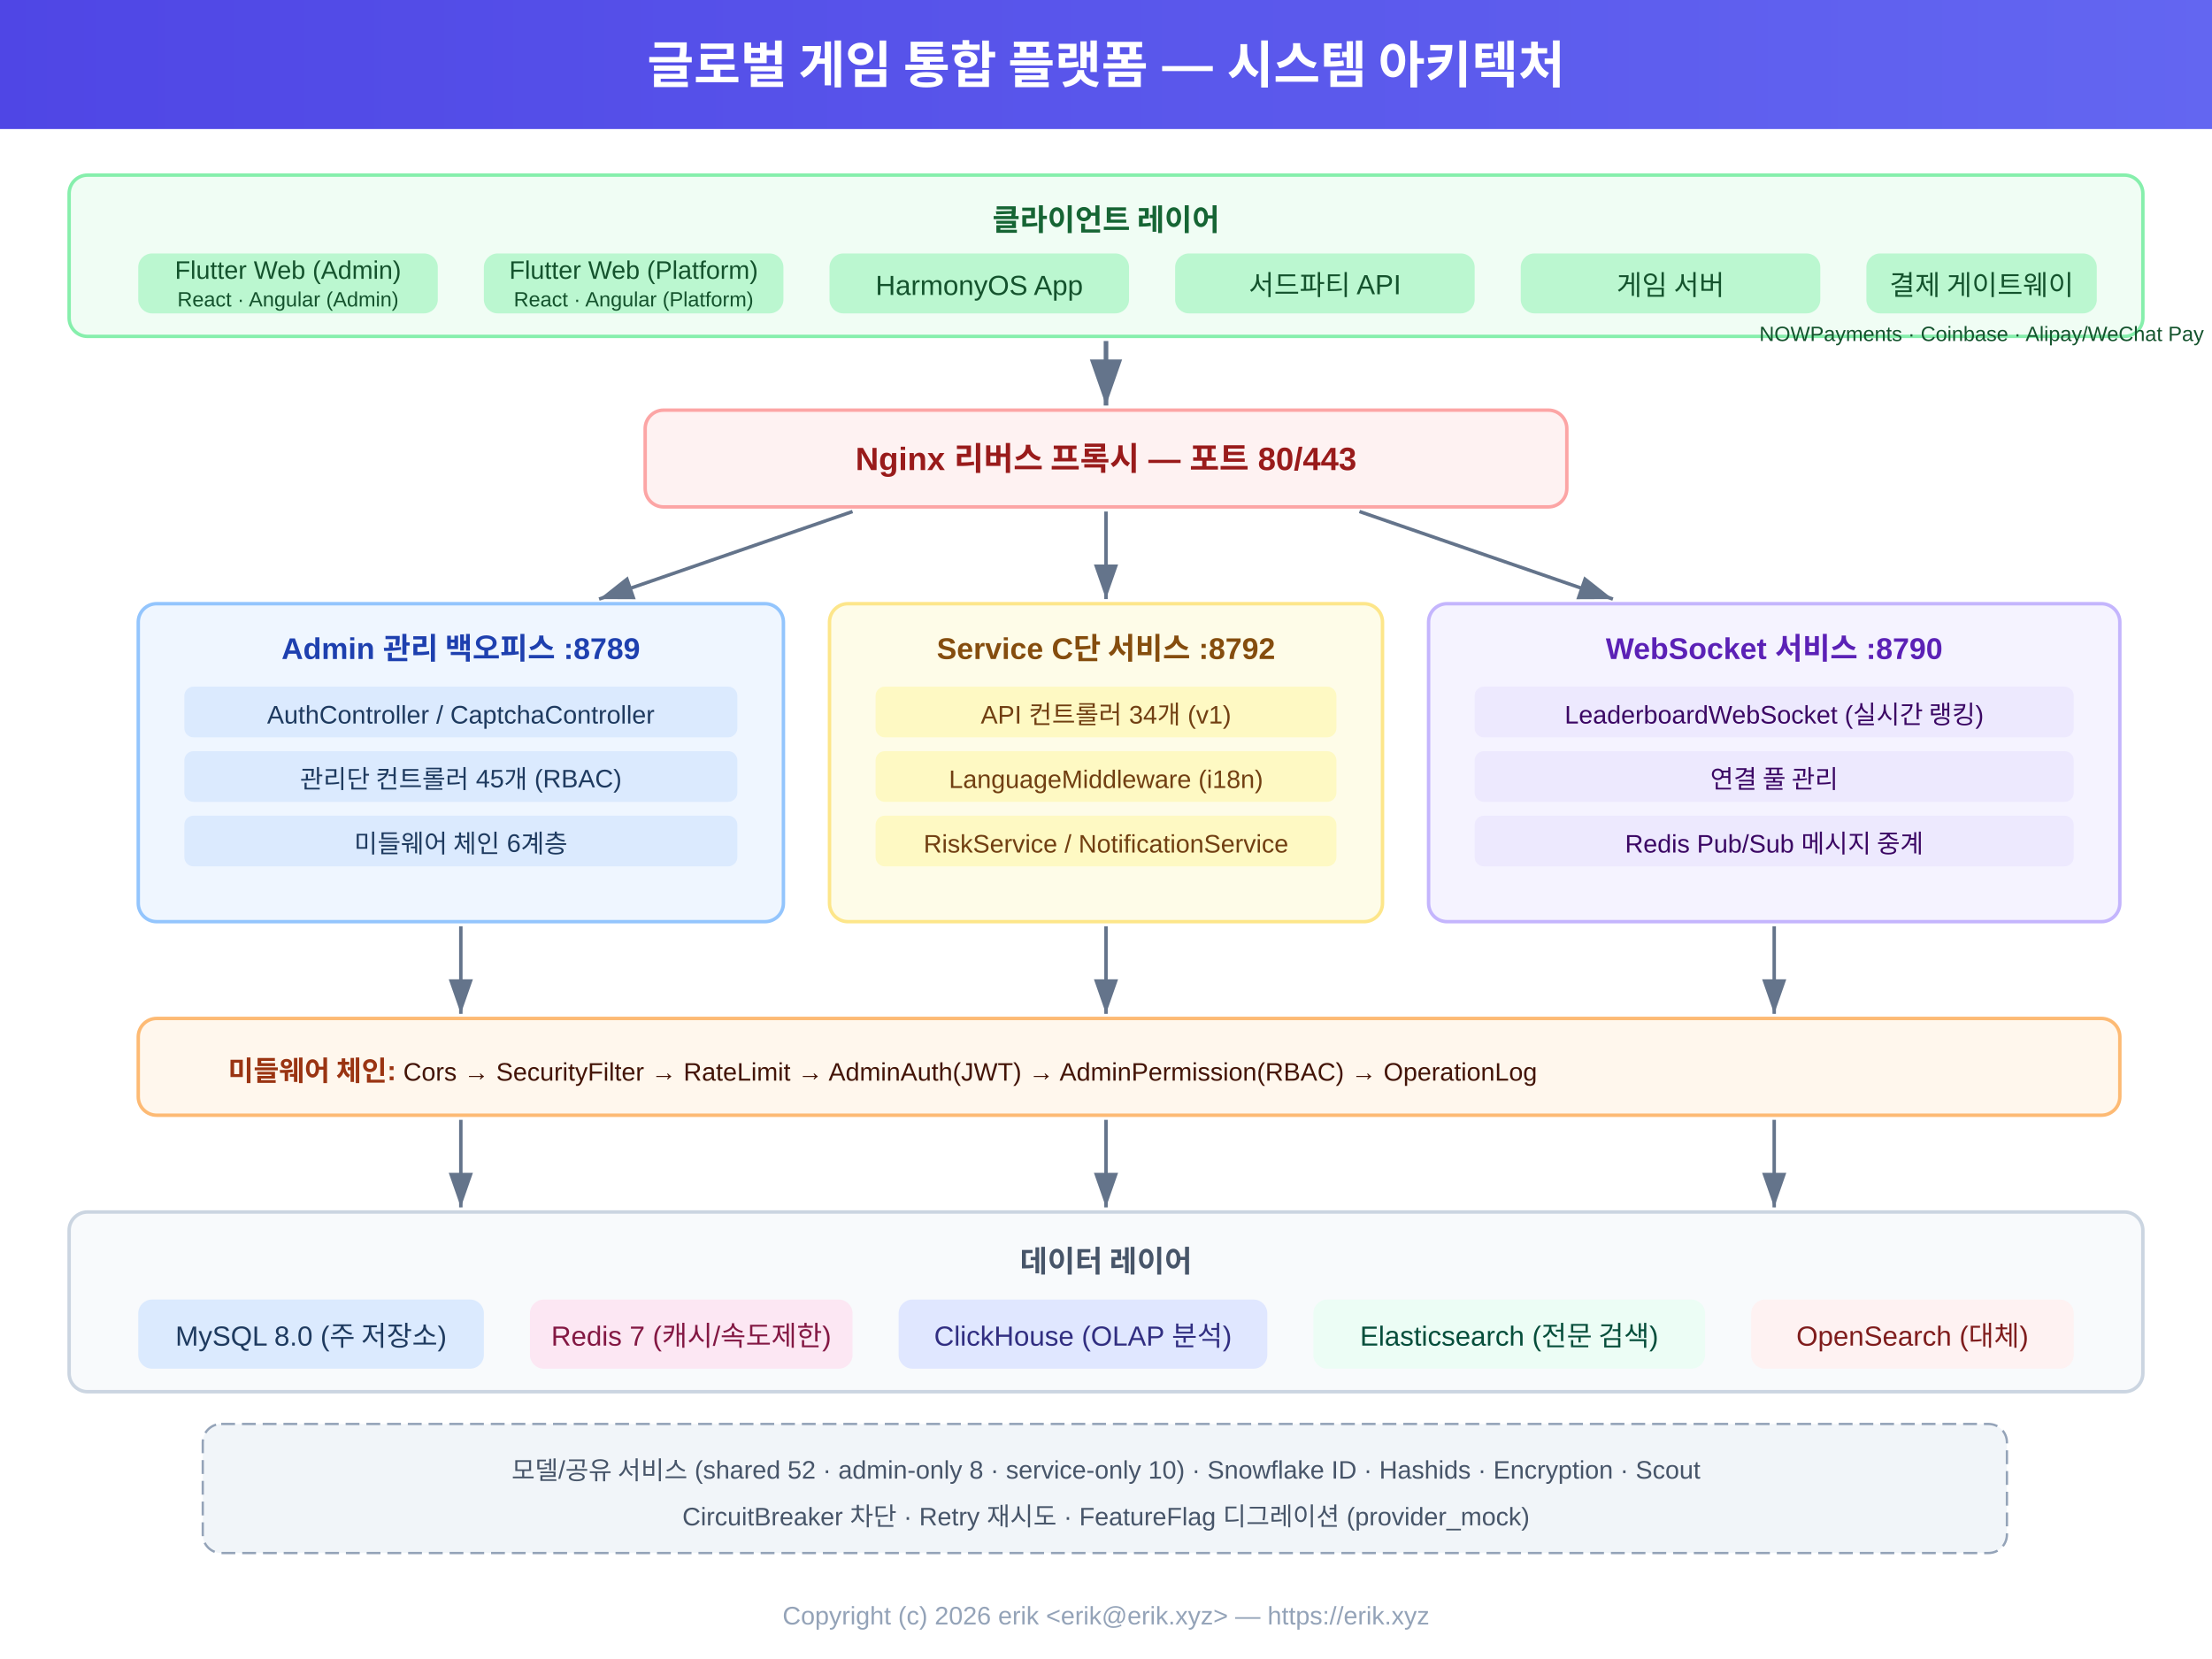
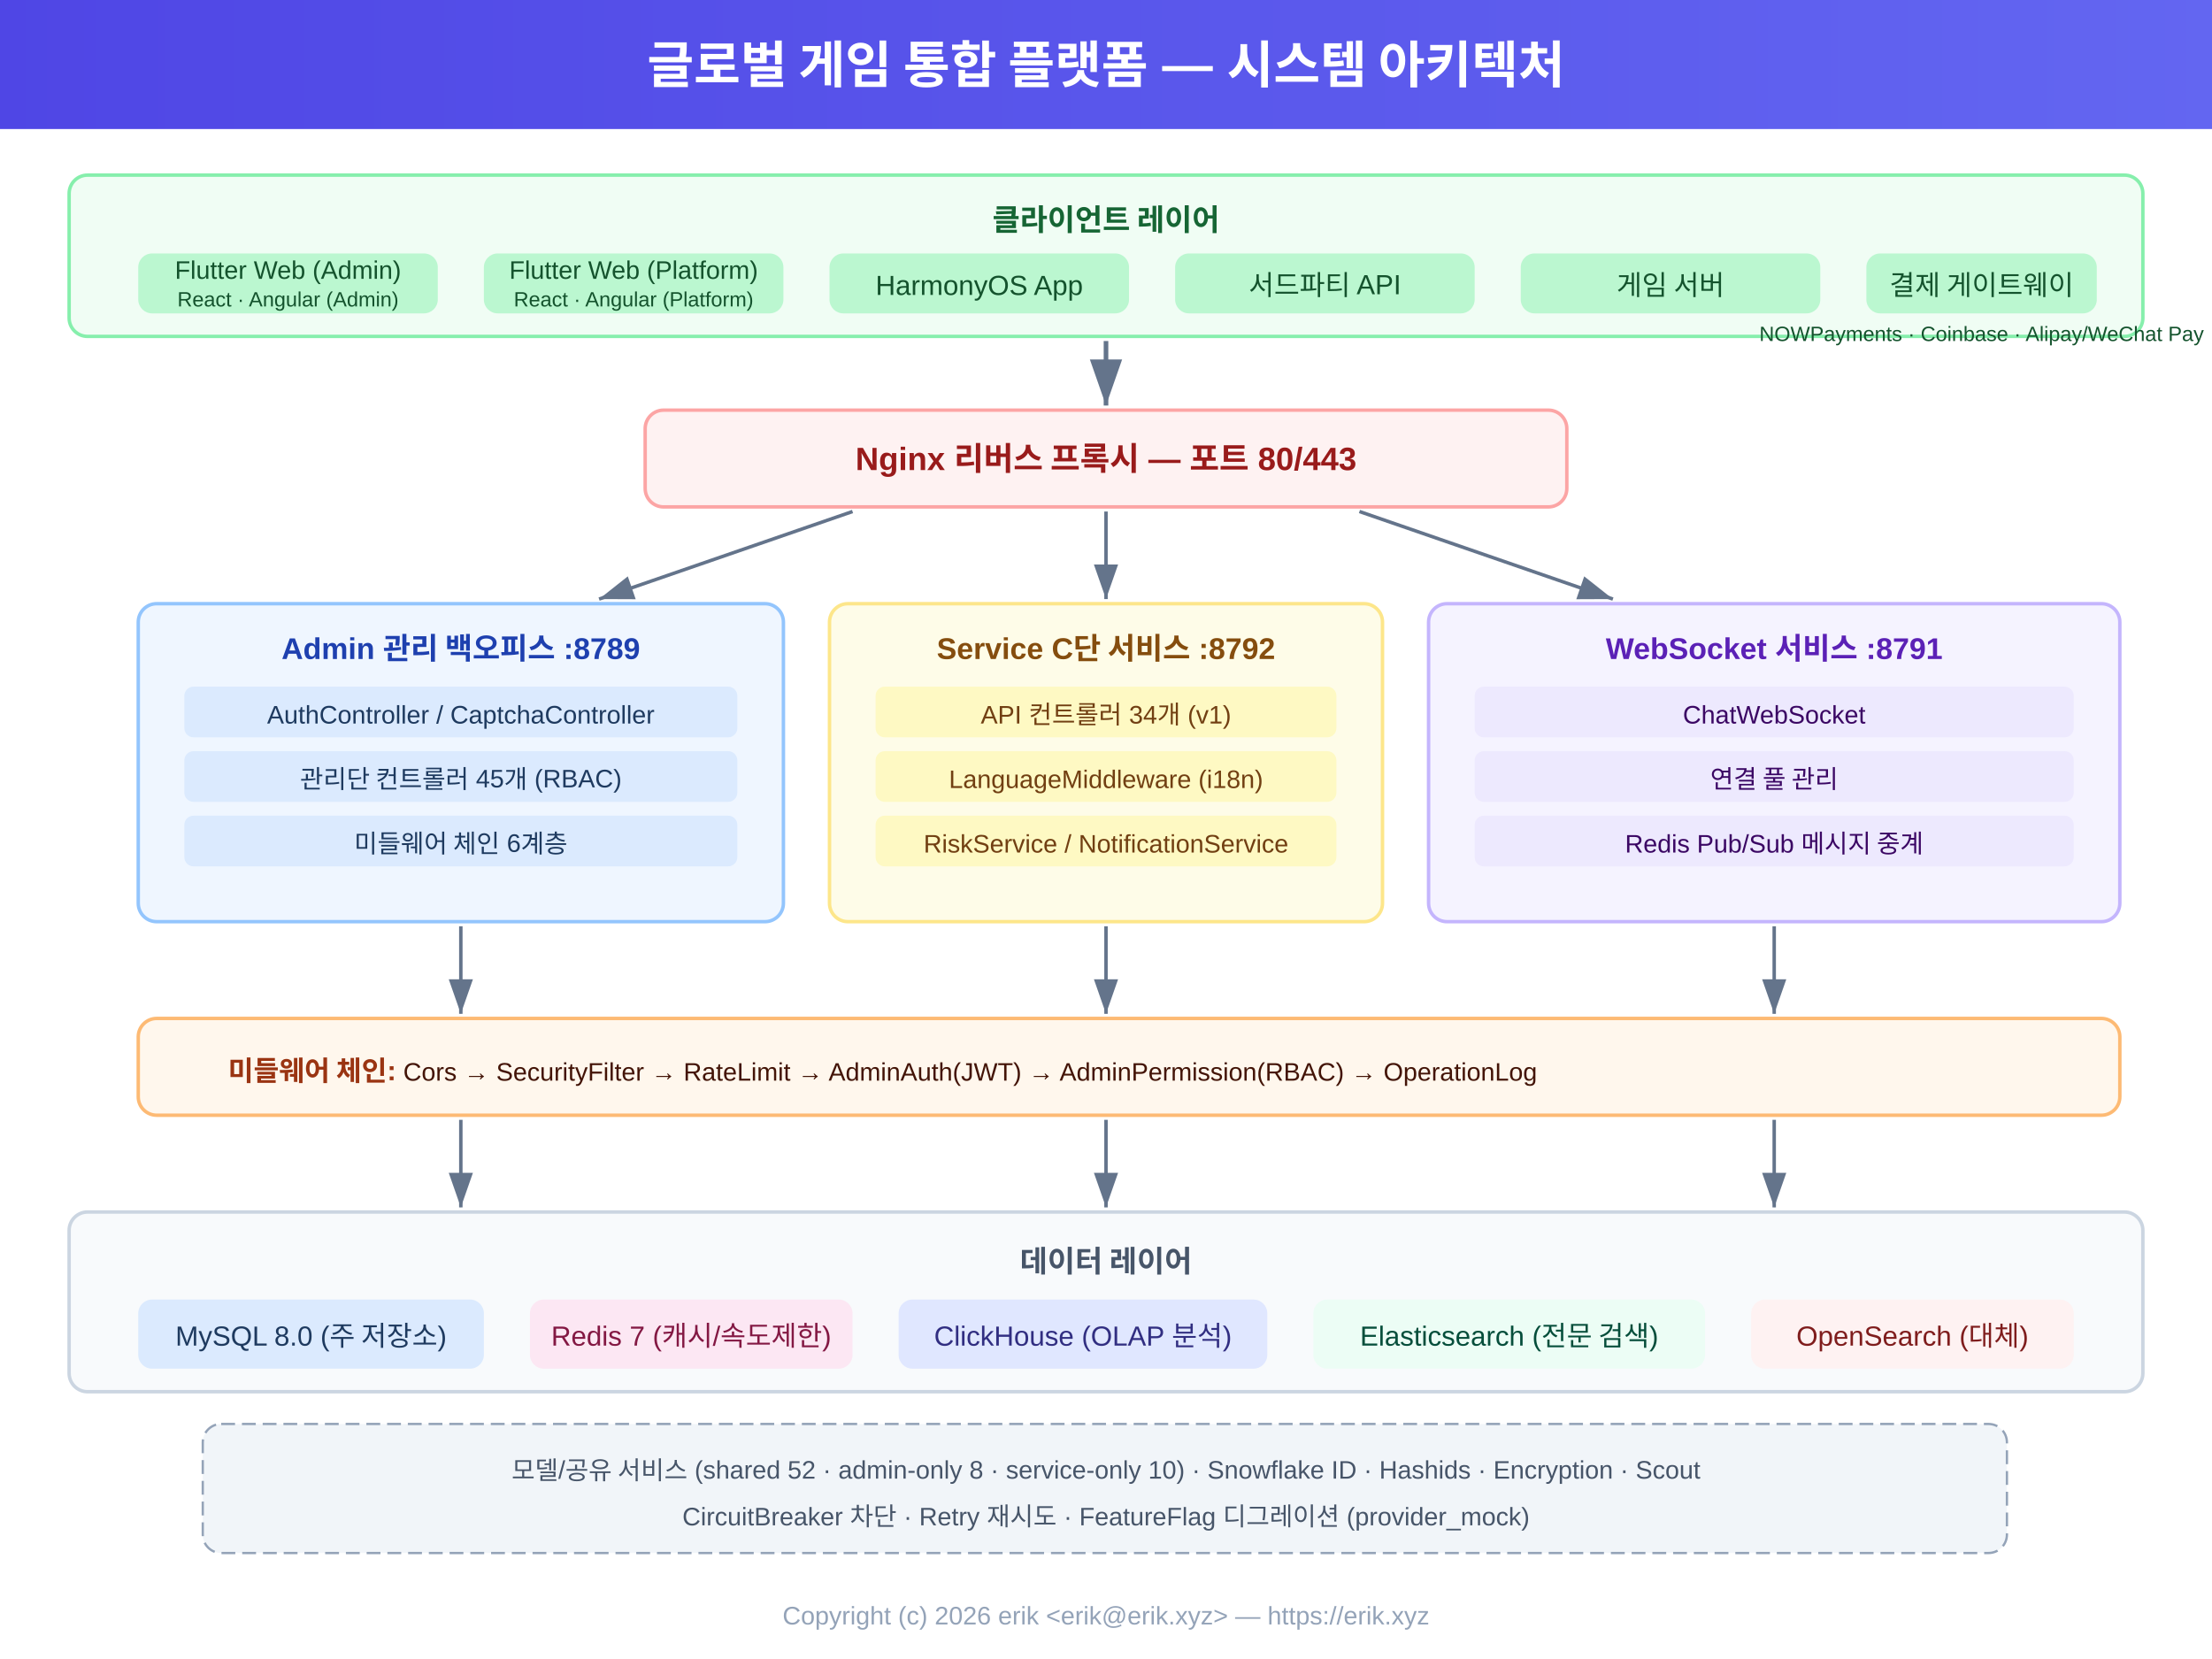
<svg xmlns="http://www.w3.org/2000/svg" viewBox="0 0 960 720" font-family="Arial, 'Noto Sans SC', 'Noto Sans KR', sans-serif">
  <defs>
    <marker id="arrow" markerWidth="10" markerHeight="7" refX="10" refY="3.5" orient="auto">
      <polygon points="0 0, 10 3.5, 0 7" fill="#64748b" />
    </marker>
    <linearGradient id="hdr" x1="0" y1="0" x2="1" y2="0">
      <stop offset="0%" stop-color="#4f46e5" />
      <stop offset="100%" stop-color="#6366f1" />
    </linearGradient>
  </defs>
  <rect width="960" height="720" fill="#ffffff" />
  <rect x="0" y="0" width="960" height="56" fill="url(#hdr)" />
  <text x="480" y="36" text-anchor="middle" fill="#fff" font-size="22" font-weight="bold">글로벌 게임 통합 플랫폼 — 시스템 아키텍처</text>
  <rect x="30" y="76" width="900" height="70" rx="8" fill="#f0fdf4" stroke="#86efac" stroke-width="1.5" />
  <text x="480" y="100" text-anchor="middle" fill="#166534" font-size="13" font-weight="bold">클라이언트 레이어</text>
  <rect x="60" y="110" width="130" height="26" rx="6" fill="#bbf7d0" />
  <text x="125" y="121" text-anchor="middle" fill="#14532d" font-size="11">Flutter Web (Admin)</text>
  <text x="125" y="133" text-anchor="middle" fill="#14532d" font-size="9">React · Angular (Admin)</text>
  <rect x="210" y="110" width="130" height="26" rx="6" fill="#bbf7d0" />
  <text x="275" y="121" text-anchor="middle" fill="#14532d" font-size="11">Flutter Web (Platform)</text>
  <text x="275" y="133" text-anchor="middle" fill="#14532d" font-size="9">React · Angular (Platform)</text>
  <rect x="360" y="110" width="130" height="26" rx="6" fill="#bbf7d0" />
  <text x="425" y="128" text-anchor="middle" fill="#14532d" font-size="12">HarmonyOS App</text>
  <rect x="510" y="110" width="130" height="26" rx="6" fill="#bbf7d0" />
  <text x="575" y="128" text-anchor="middle" fill="#14532d" font-size="12">서드파티 API</text>
  <rect x="660" y="110" width="130" height="26" rx="6" fill="#bbf7d0" />
  <text x="725" y="128" text-anchor="middle" fill="#14532d" font-size="12">게임 서버</text>
  <rect x="810" y="110" width="100" height="26" rx="6" fill="#bbf7d0" />
  <text x="860" y="128" text-anchor="middle" fill="#14532d" font-size="12">결제 게이트웨이</text>
  <text x="860" y="148" text-anchor="middle" fill="#14532d" font-size="9">NOWPayments · Coinbase · Alipay/WeChat Pay</text>
  <line x1="480" y1="148" x2="480" y2="176" stroke="#64748b" stroke-width="2" marker-end="url(#arrow)" />
  <rect x="280" y="178" width="400" height="42" rx="8" fill="#fef2f2" stroke="#fca5a5" stroke-width="1.5" />
  <text x="480" y="204" text-anchor="middle" fill="#991b1b" font-size="14" font-weight="bold">Nginx 리버스 프록시 — 포트 80/443</text>
  <line x1="370" y1="222" x2="260" y2="260" stroke="#64748b" stroke-width="1.5" marker-end="url(#arrow)" />
  <line x1="480" y1="222" x2="480" y2="260" stroke="#64748b" stroke-width="1.5" marker-end="url(#arrow)" />
  <line x1="590" y1="222" x2="700" y2="260" stroke="#64748b" stroke-width="1.5" marker-end="url(#arrow)" />
  <rect x="60" y="262" width="280" height="138" rx="8" fill="#eff6ff" stroke="#93c5fd" stroke-width="1.5" />
  <text x="200" y="286" text-anchor="middle" fill="#1e40af" font-size="13" font-weight="bold">Admin 관리 백오피스 :8789</text>
  <rect x="80" y="298" width="240" height="22" rx="4" fill="#dbeafe" />
  <text x="200" y="314" text-anchor="middle" fill="#1e3a5f" font-size="11">AuthController / CaptchaController</text>
  <rect x="80" y="326" width="240" height="22" rx="4" fill="#dbeafe" />
  <text x="200" y="342" text-anchor="middle" fill="#1e3a5f" font-size="11">관리단 컨트롤러 45개 (RBAC)</text>
  <rect x="80" y="354" width="240" height="22" rx="4" fill="#dbeafe" />
  <text x="200" y="370" text-anchor="middle" fill="#1e3a5f" font-size="11">미들웨어 체인 6계층</text>
  <rect x="360" y="262" width="240" height="138" rx="8" fill="#fefce8" stroke="#fde68a" stroke-width="1.5" />
  <text x="480" y="286" text-anchor="middle" fill="#854d0e" font-size="13" font-weight="bold">Service C단 서비스 :8792</text>
  <rect x="380" y="298" width="200" height="22" rx="4" fill="#fef9c3" />
  <text x="480" y="314" text-anchor="middle" fill="#713f12" font-size="11">API 컨트롤러 34개 (v1)</text>
  <rect x="380" y="326" width="200" height="22" rx="4" fill="#fef9c3" />
  <text x="480" y="342" text-anchor="middle" fill="#713f12" font-size="11">LanguageMiddleware (i18n)</text>
  <rect x="380" y="354" width="200" height="22" rx="4" fill="#fef9c3" />
  <text x="480" y="370" text-anchor="middle" fill="#713f12" font-size="11">RiskService / NotificationService</text>
  <rect x="620" y="262" width="300" height="138" rx="8" fill="#f5f3ff" stroke="#c4b5fd" stroke-width="1.5" />
-   <text x="770" y="286" text-anchor="middle" fill="#5b21b6" font-size="13" font-weight="bold">WebSocket 서비스 :8790</text>
+   <text x="770" y="286" text-anchor="middle" fill="#5b21b6" font-size="13" font-weight="bold">WebSocket 서비스 :8791</text>
  <rect x="640" y="298" width="260" height="22" rx="4" fill="#ede9fe" />
-   <text x="770" y="314" text-anchor="middle" fill="#3b0764" font-size="11">LeaderboardWebSocket (실시간 랭킹)</text>
+   <text x="770" y="314" text-anchor="middle" fill="#3b0764" font-size="11">ChatWebSocket</text>
  <rect x="640" y="326" width="260" height="22" rx="4" fill="#ede9fe" />
  <text x="770" y="342" text-anchor="middle" fill="#3b0764" font-size="11">연결 풀 관리</text>
  <rect x="640" y="354" width="260" height="22" rx="4" fill="#ede9fe" />
  <text x="770" y="370" text-anchor="middle" fill="#3b0764" font-size="11">Redis Pub/Sub 메시지 중계</text>
  <line x1="200" y1="402" x2="200" y2="440" stroke="#64748b" stroke-width="1.5" marker-end="url(#arrow)" />
  <line x1="480" y1="402" x2="480" y2="440" stroke="#64748b" stroke-width="1.5" marker-end="url(#arrow)" />
  <line x1="770" y1="402" x2="770" y2="440" stroke="#64748b" stroke-width="1.5" marker-end="url(#arrow)" />
  <rect x="60" y="442" width="860" height="42" rx="8" fill="#fff7ed" stroke="#fdba74" stroke-width="1.5" />
  <text x="99" y="469" fill="#9a3412" font-size="12" font-weight="bold">미들웨어 체인:</text>
  <text x="175" y="469" fill="#431407" font-size="11">Cors → SecurityFilter → RateLimit → AdminAuth(JWT) → AdminPermission(RBAC) → OperationLog</text>
  <line x1="200" y1="486" x2="200" y2="524" stroke="#64748b" stroke-width="1.5" marker-end="url(#arrow)" />
  <line x1="480" y1="486" x2="480" y2="524" stroke="#64748b" stroke-width="1.5" marker-end="url(#arrow)" />
  <line x1="770" y1="486" x2="770" y2="524" stroke="#64748b" stroke-width="1.5" marker-end="url(#arrow)" />
  <rect x="30" y="526" width="900" height="78" rx="8" fill="#f8fafc" stroke="#cbd5e1" stroke-width="1.5" />
  <text x="480" y="552" text-anchor="middle" fill="#475569" font-size="13" font-weight="bold">데이터 레이어</text>
  <rect x="60" y="564" width="150" height="30" rx="6" fill="#dbeafe" />
  <text x="135" y="584" text-anchor="middle" fill="#1e3a5f" font-size="12">MySQL 8.0 (주 저장소)</text>
  <rect x="230" y="564" width="140" height="30" rx="6" fill="#fce7f3" />
  <text x="300" y="584" text-anchor="middle" fill="#831843" font-size="12">Redis 7 (캐시/속도제한)</text>
  <rect x="390" y="564" width="160" height="30" rx="6" fill="#e0e7ff" />
  <text x="470" y="584" text-anchor="middle" fill="#312e81" font-size="12">ClickHouse (OLAP 분석)</text>
  <rect x="570" y="564" width="170" height="30" rx="6" fill="#ecfdf5" />
  <text x="655" y="584" text-anchor="middle" fill="#064e3b" font-size="12">Elasticsearch (전문 검색)</text>
  <rect x="760" y="564" width="140" height="30" rx="6" fill="#fef2f2" />
  <text x="830" y="584" text-anchor="middle" fill="#7f1d1d" font-size="12">OpenSearch (대체)</text>
  <rect x="88" y="618" width="783" height="56" rx="8" fill="#f1f5f9" stroke="#94a3b8" stroke-width="1" stroke-dasharray="6,3" />
  <text x="480" y="642" text-anchor="middle" fill="#475569" font-size="11">모델/공유 서비스 (shared 52 · admin-only 8 · service-only 10) · Snowflake ID · Hashids · Encryption · Scout</text>
  <text x="480" y="662" text-anchor="middle" fill="#475569" font-size="11">CircuitBreaker 차단 · Retry 재시도 · FeatureFlag 디그레이션 (provider_mock)</text>
  <text x="480" y="705" text-anchor="middle" fill="#94a3b8" font-size="11">Copyright (c) 2026 erik &lt;erik@erik.xyz&gt; — https://erik.xyz</text>
</svg>
